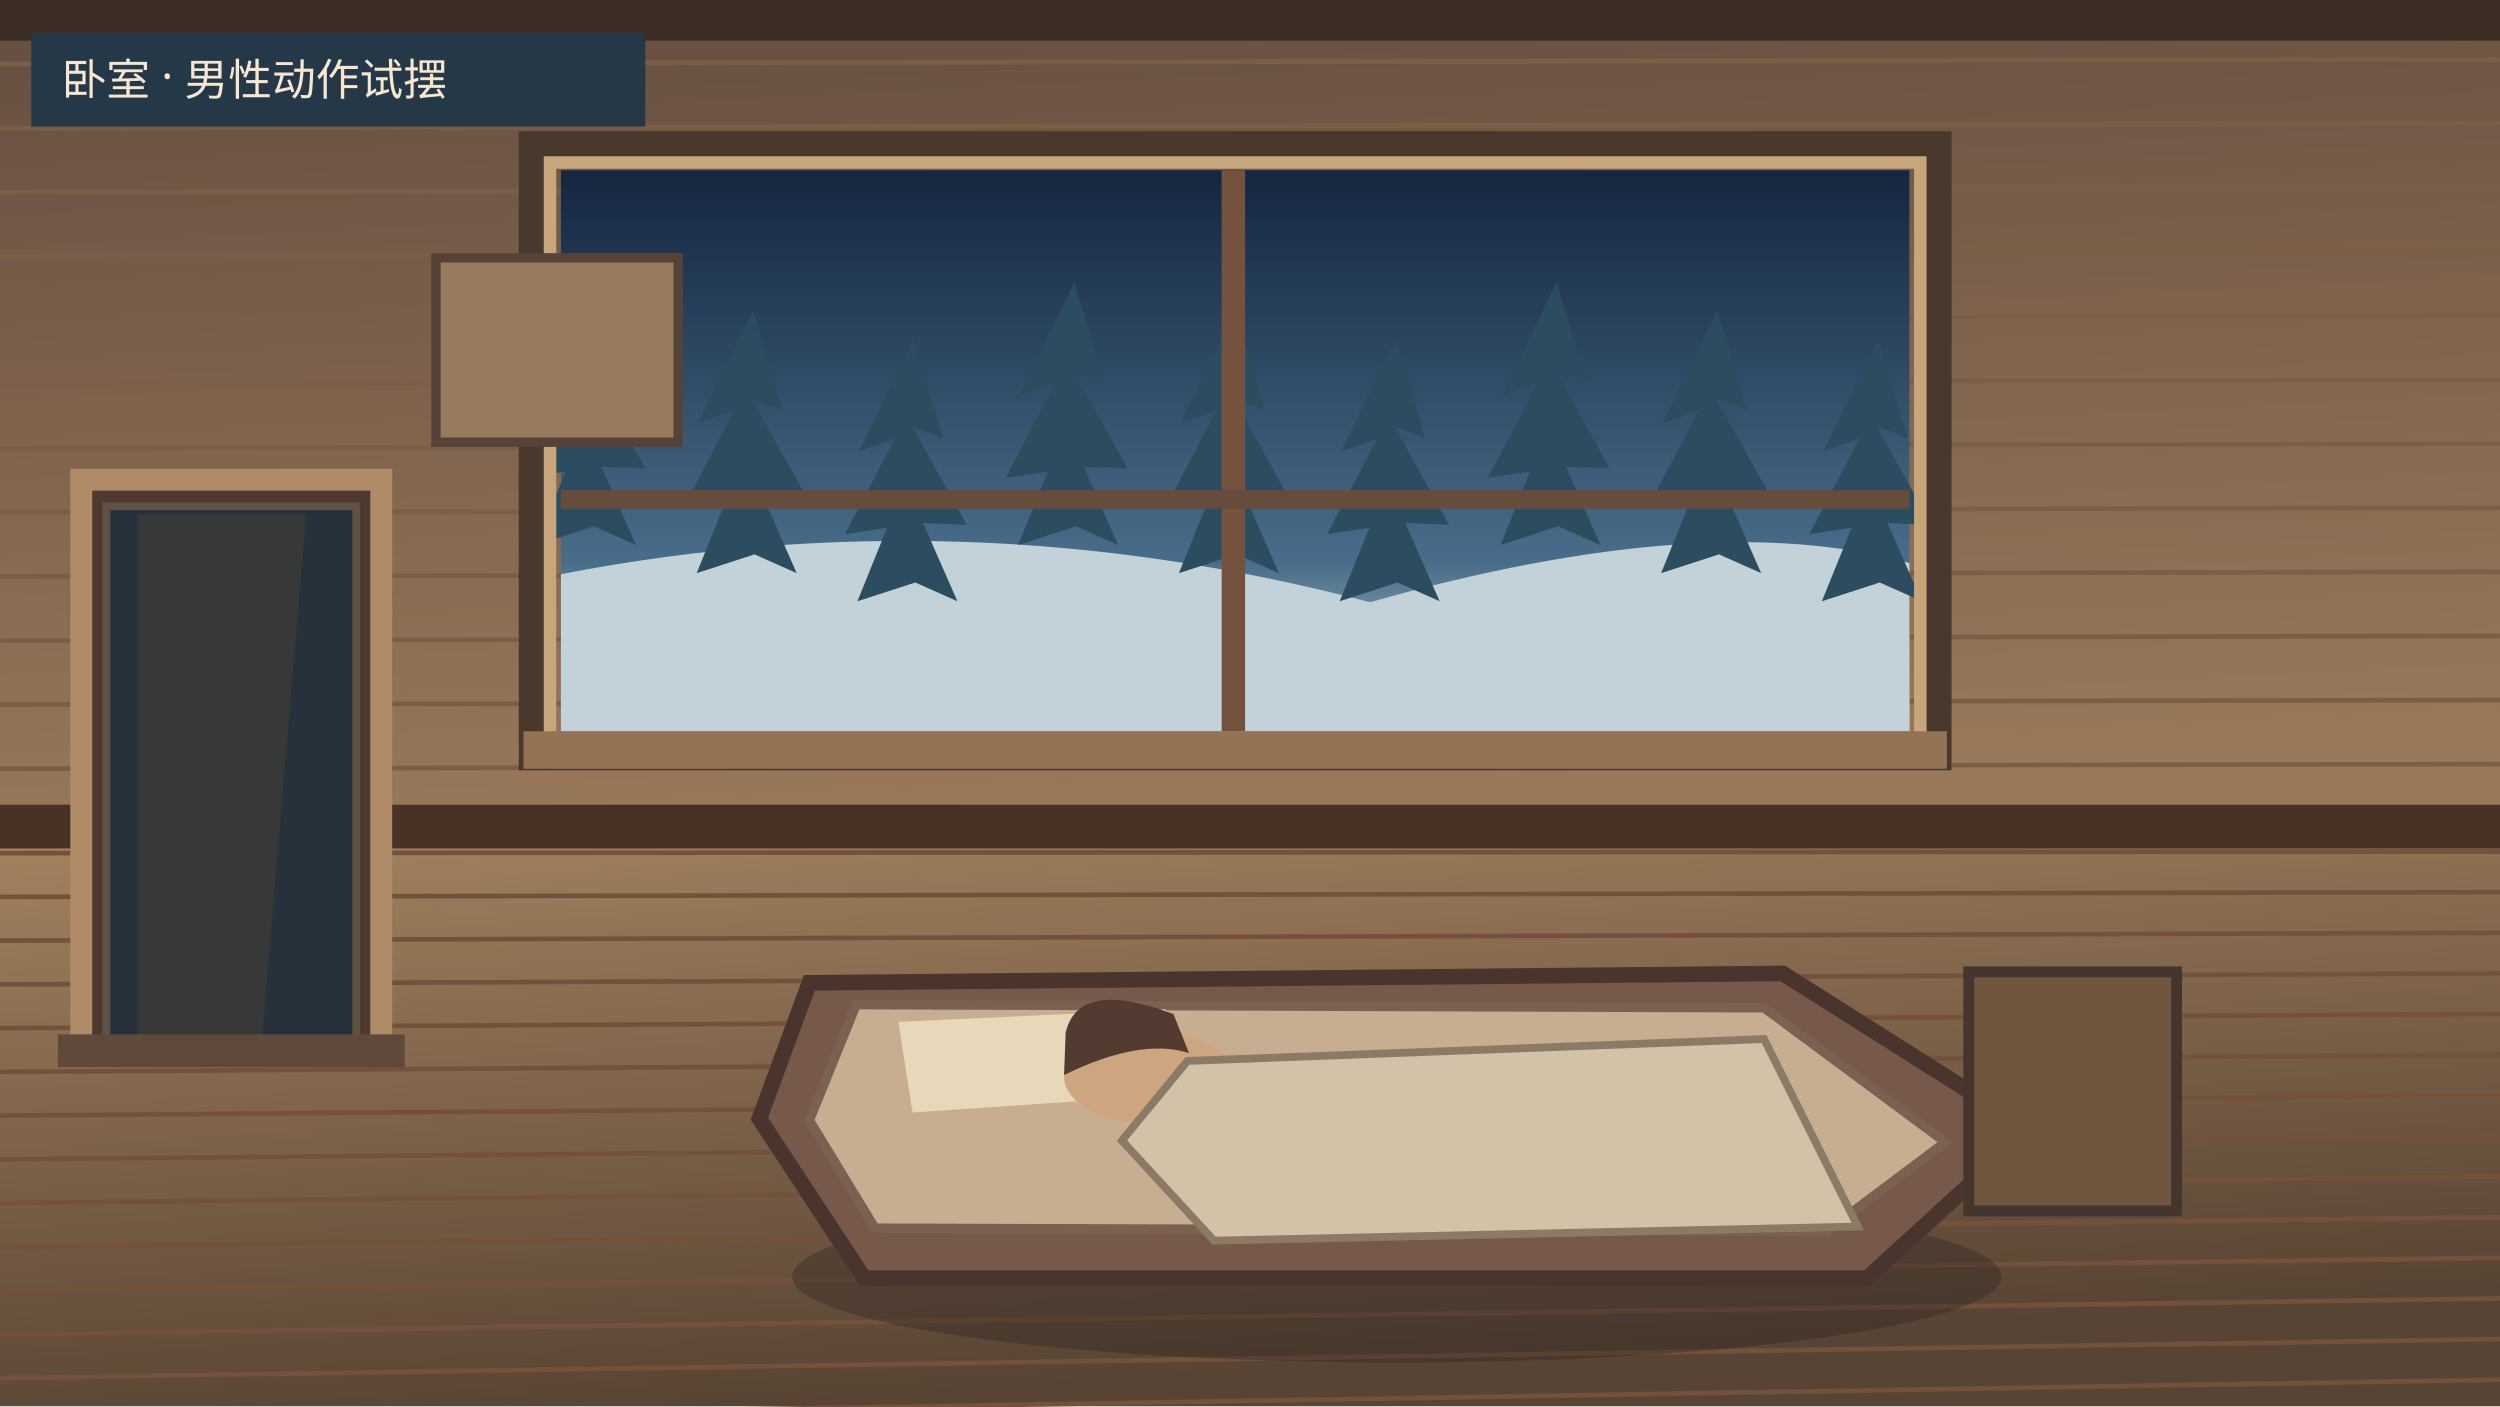
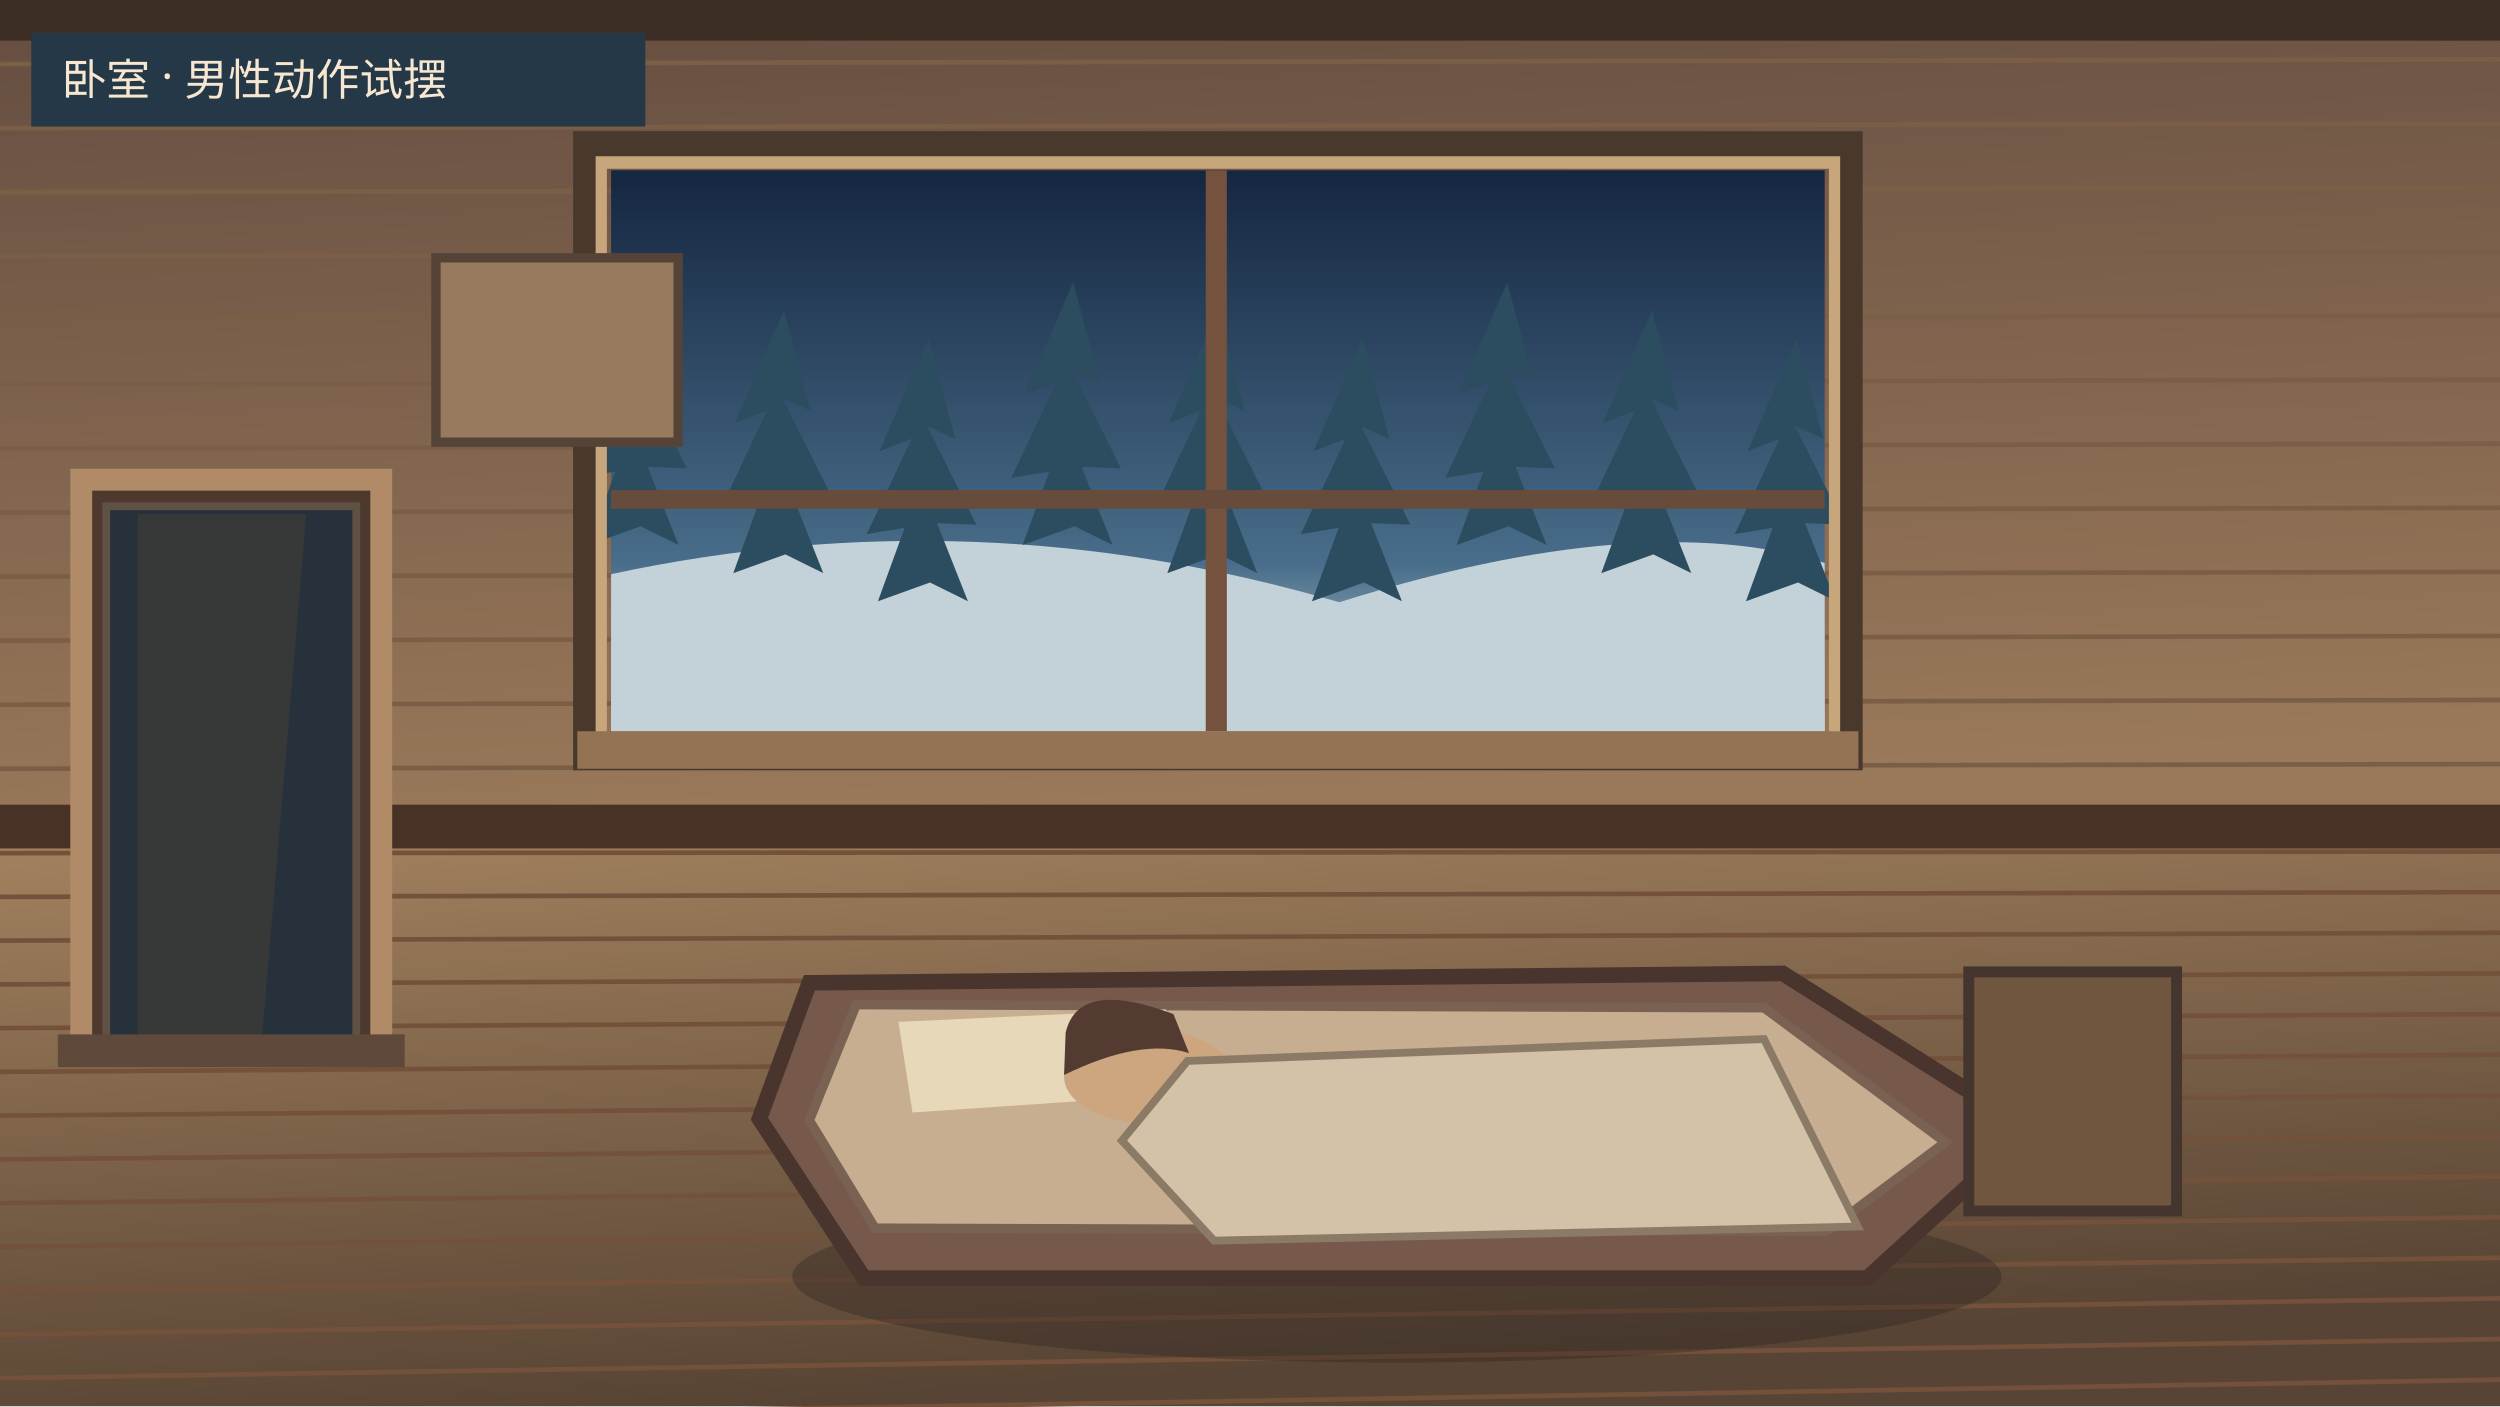
<svg xmlns="http://www.w3.org/2000/svg" width="1600" height="900" viewBox="0 0 1600 900">
  <defs>
    <linearGradient id="wall" x2=".15" y2="1">
      <stop stop-color="#644d40" />
      <stop offset="1" stop-color="#9a795a" />
    </linearGradient>
    <linearGradient id="floor" x2=".3" y2="1">
      <stop stop-color="#a2815e" />
      <stop offset="1" stop-color="#584434" />
    </linearGradient>
    <linearGradient id="sky" x2="0" y2="1">
      <stop stop-color="#152640" />
      <stop offset=".7" stop-color="#486d8a" />
      <stop offset="1" stop-color="#c3d3d2" />
    </linearGradient>
  </defs>
  <rect x="0" y="0" width="1600" height="540" fill="url(#wall)" stroke="none" stroke-width="0" />
  <rect x="0" y="540" width="1600" height="360" fill="url(#floor)" stroke="none" stroke-width="0" />
  <path d="M0 41L1600 38" stroke="#7b5e46" stroke-width="3" />
  <path d="M0 82L1600 79" stroke="#7b5e46" stroke-width="3" />
  <path d="M0 123L1600 120" stroke="#7b5e46" stroke-width="3" />
  <path d="M0 164L1600 161" stroke="#7b5e46" stroke-width="3" />
  <path d="M0 205L1600 202" stroke="#7b5e46" stroke-width="3" />
  <path d="M0 246L1600 243" stroke="#7b5e46" stroke-width="3" />
  <path d="M0 287L1600 284" stroke="#7b5e46" stroke-width="3" />
  <path d="M0 328L1600 325" stroke="#7b5e46" stroke-width="3" />
  <path d="M0 369L1600 366" stroke="#7b5e46" stroke-width="3" />
  <path d="M0 410L1600 407" stroke="#7b5e46" stroke-width="3" />
  <path d="M0 451L1600 448" stroke="#7b5e46" stroke-width="3" />
  <path d="M0 492L1600 489" stroke="#7b5e46" stroke-width="3" />
  <path d="M0 546L1600 545" stroke="#74513b" stroke-width="3" />
  <path d="M0 574L1600 571" stroke="#74513b" stroke-width="3" />
  <path d="M0 602L1600 597" stroke="#74513b" stroke-width="3" />
  <path d="M0 630L1600 623" stroke="#74513b" stroke-width="3" />
  <path d="M0 658L1600 649" stroke="#74513b" stroke-width="3" />
  <path d="M0 686L1600 675" stroke="#74513b" stroke-width="3" />
  <path d="M0 714L1600 701" stroke="#74513b" stroke-width="3" />
  <path d="M0 742L1600 727" stroke="#74513b" stroke-width="3" />
  <path d="M0 770L1600 753" stroke="#74513b" stroke-width="3" />
  <path d="M0 798L1600 779" stroke="#74513b" stroke-width="3" />
  <path d="M0 826L1600 805" stroke="#74513b" stroke-width="3" />
  <path d="M0 854L1600 831" stroke="#74513b" stroke-width="3" />
  <path d="M0 882L1600 857" stroke="#74513b" stroke-width="3" />
  <path d="M0 910L1600 883" stroke="#74513b" stroke-width="3" />
  <rect x="0" y="0" width="1600" height="26" fill="#3c2d25" stroke="none" stroke-width="0" />
  <rect x="0" y="515" width="1600" height="28" fill="#473225" stroke="none" stroke-width="0" />
-   <g id="window-exterior-preview-only">
-     <rect x="359" y="109" width="863" height="359" fill="url(#sky)" stroke="none" stroke-width="0" />
-     <path d="M359 367.48Q617.9 317.22 876.8 385.43Q1092.55 324.4 1222 360.3V468H359Z" fill="#c3d1d8" stroke="none" stroke-width="0" />
-     <path d="M379 180.8l-35 72 23 -8 -32 61 27 -4 -19 47 37 -12 27 12 -22 -50 28 1 -35 -63 20 8Z" fill="#2b4d5f" stroke="none" stroke-width="0" />
-     <path d="M481.875 198.8l-35 72 23 -8 -32 61 27 -4 -19 47 37 -12 27 12 -22 -50 28 1 -35 -63 20 8Z" fill="#2b4d5f" stroke="none" stroke-width="0" />
-     <path d="M584.75 216.8l-35 72 23 -8 -32 61 27 -4 -19 47 37 -12 27 12 -22 -50 28 1 -35 -63 20 8Z" fill="#2b4d5f" stroke="none" stroke-width="0" />
-     <path d="M687.625 180.8l-35 72 23 -8 -32 61 27 -4 -19 47 37 -12 27 12 -22 -50 28 1 -35 -63 20 8Z" fill="#2b4d5f" stroke="none" stroke-width="0" />
-     <path d="M790.5 198.8l-35 72 23 -8 -32 61 27 -4 -19 47 37 -12 27 12 -22 -50 28 1 -35 -63 20 8Z" fill="#2b4d5f" stroke="none" stroke-width="0" />
-     <path d="M893.375 216.8l-35 72 23 -8 -32 61 27 -4 -19 47 37 -12 27 12 -22 -50 28 1 -35 -63 20 8Z" fill="#2b4d5f" stroke="none" stroke-width="0" />
-     <path d="M996.25 180.8l-35 72 23 -8 -32 61 27 -4 -19 47 37 -12 27 12 -22 -50 28 1 -35 -63 20 8Z" fill="#2b4d5f" stroke="none" stroke-width="0" />
-     <path d="M1099.125 198.8l-35 72 23 -8 -32 61 27 -4 -19 47 37 -12 27 12 -22 -50 28 1 -35 -63 20 8Z" fill="#2b4d5f" stroke="none" stroke-width="0" />
-     <path d="M1202 216.8l-35 72 23 -8 -32 61 27 -4 -19 47 37 -12 27 12 -22 -50 28 1 -35 -63 20 8Z" fill="#2b4d5f" stroke="none" stroke-width="0" />
+   <g transform="translate(68 0) scale(0.9 1)">
+     <g id="window-exterior-preview-only">
+       <rect x="359" y="109" width="863" height="359" fill="url(#sky)" stroke="none" stroke-width="0" />
+       <path d="M359 367.48Q617.9 317.22 876.8 385.43Q1092.55 324.4 1222 360.3V468H359Z" fill="#c3d1d8" stroke="none" stroke-width="0" />
+       <path d="M379 180.8l-35 72 23 -8 -32 61 27 -4 -19 47 37 -12 27 12 -22 -50 28 1 -35 -63 20 8Z" fill="#2b4d5f" stroke="none" stroke-width="0" />
+       <path d="M481.875 198.8l-35 72 23 -8 -32 61 27 -4 -19 47 37 -12 27 12 -22 -50 28 1 -35 -63 20 8Z" fill="#2b4d5f" stroke="none" stroke-width="0" />
+       <path d="M584.75 216.8l-35 72 23 -8 -32 61 27 -4 -19 47 37 -12 27 12 -22 -50 28 1 -35 -63 20 8Z" fill="#2b4d5f" stroke="none" stroke-width="0" />
+       <path d="M687.625 180.8l-35 72 23 -8 -32 61 27 -4 -19 47 37 -12 27 12 -22 -50 28 1 -35 -63 20 8Z" fill="#2b4d5f" stroke="none" stroke-width="0" />
+       <path d="M790.5 198.8l-35 72 23 -8 -32 61 27 -4 -19 47 37 -12 27 12 -22 -50 28 1 -35 -63 20 8Z" fill="#2b4d5f" stroke="none" stroke-width="0" />
+       <path d="M893.375 216.8l-35 72 23 -8 -32 61 27 -4 -19 47 37 -12 27 12 -22 -50 28 1 -35 -63 20 8Z" fill="#2b4d5f" stroke="none" stroke-width="0" />
+       <path d="M996.25 180.8l-35 72 23 -8 -32 61 27 -4 -19 47 37 -12 27 12 -22 -50 28 1 -35 -63 20 8Z" fill="#2b4d5f" stroke="none" stroke-width="0" />
+       <path d="M1099.125 198.8l-35 72 23 -8 -32 61 27 -4 -19 47 37 -12 27 12 -22 -50 28 1 -35 -63 20 8Z" fill="#2b4d5f" stroke="none" stroke-width="0" />
+       <path d="M1202 216.8l-35 72 23 -8 -32 61 27 -4 -19 47 37 -12 27 12 -22 -50 28 1 -35 -63 20 8Z" fill="#2b4d5f" stroke="none" stroke-width="0" />
+     </g>
+     <rect x="343" y="95" width="895" height="387" fill="none" stroke="#49382c" stroke-width="22" />
+     <rect x="352" y="104" width="877" height="369" fill="none" stroke="#c8a67b" stroke-width="8" />
+     <rect x="781.87" y="109" width="15" height="359" fill="#74523d" stroke="none" stroke-width="0" />
+     <rect x="359" y="313.63" width="863" height="12" fill="#674b3b" stroke="none" stroke-width="0" />
+     <rect x="335" y="468" width="911" height="24" fill="#947354" stroke="none" stroke-width="0" />
  </g>
-   <rect x="343" y="95" width="895" height="387" fill="none" stroke="#49382c" stroke-width="22" />
-   <rect x="352" y="104" width="877" height="369" fill="none" stroke="#c8a67b" stroke-width="8" />
-   <rect x="781.87" y="109" width="15" height="359" fill="#74523d" stroke="none" stroke-width="0" />
-   <rect x="359" y="313.63" width="863" height="12" fill="#674b3b" stroke="none" stroke-width="0" />
-   <rect x="335" y="468" width="911" height="24" fill="#947354" stroke="none" stroke-width="0" />
  <rect x="52" y="307" width="192" height="363" fill="#4d392e" stroke="#b18b67" stroke-width="14" />
  <rect x="68" y="324" width="160" height="346" fill="#27313b" stroke="#5f5144" stroke-width="5" />
  <path d="M88 329L196 329L167.2 670H88Z" fill="#373838" stroke="none" stroke-width="0" />
  <rect x="37" y="662" width="222" height="21" fill="#5f493b" stroke="none" stroke-width="0" />
  <rect x="279" y="165" width="155" height="118" fill="#987b5e" stroke="#554338" stroke-width="6" />
  <ellipse cx="894" cy="817" rx="387" ry="55" fill="#241c1c" opacity="0.32" />
  <path d="M518 629L1141 623L1299 723L1195 818L553 818L486 716Z" fill="#76594b" stroke="#49352e" stroke-width="10" />
  <path d="M548 643L1129 645L1245 731L1169 788L560 786L518 717Z" fill="#c7ae90" stroke="#7a6253" stroke-width="6" />
  <path d="M575 654L746 646L760 700L584 712Z" fill="#e8d8ba" stroke="none" stroke-width="0" />
  <rect x="1260" y="622" width="133" height="153" fill="#70553f" stroke="#44362e" stroke-width="7" />
  <g id="male-pose-preview">
    <ellipse cx="735" cy="689" rx="54" ry="30" fill="#cda57f" opacity="1" />
    <path d="M682 661Q690 626 751 649L761 674Q730 664 681 688Z" fill="#543b31" stroke="none" stroke-width="0" />
    <path d="M760 679L1129 665L1189 785L777 794L718 730Z" fill="#d3c2a7" stroke="#8b7a65" stroke-width="5" />
  </g>
  <rect x="20" y="21" width="393" height="60" fill="#243847" stroke="none" stroke-width="0" />
  <text x="40" y="61" fill="#f7e6d0" font-size="28" font-family="sans-serif">卧室 · 男性动作试摆</text>
</svg>
